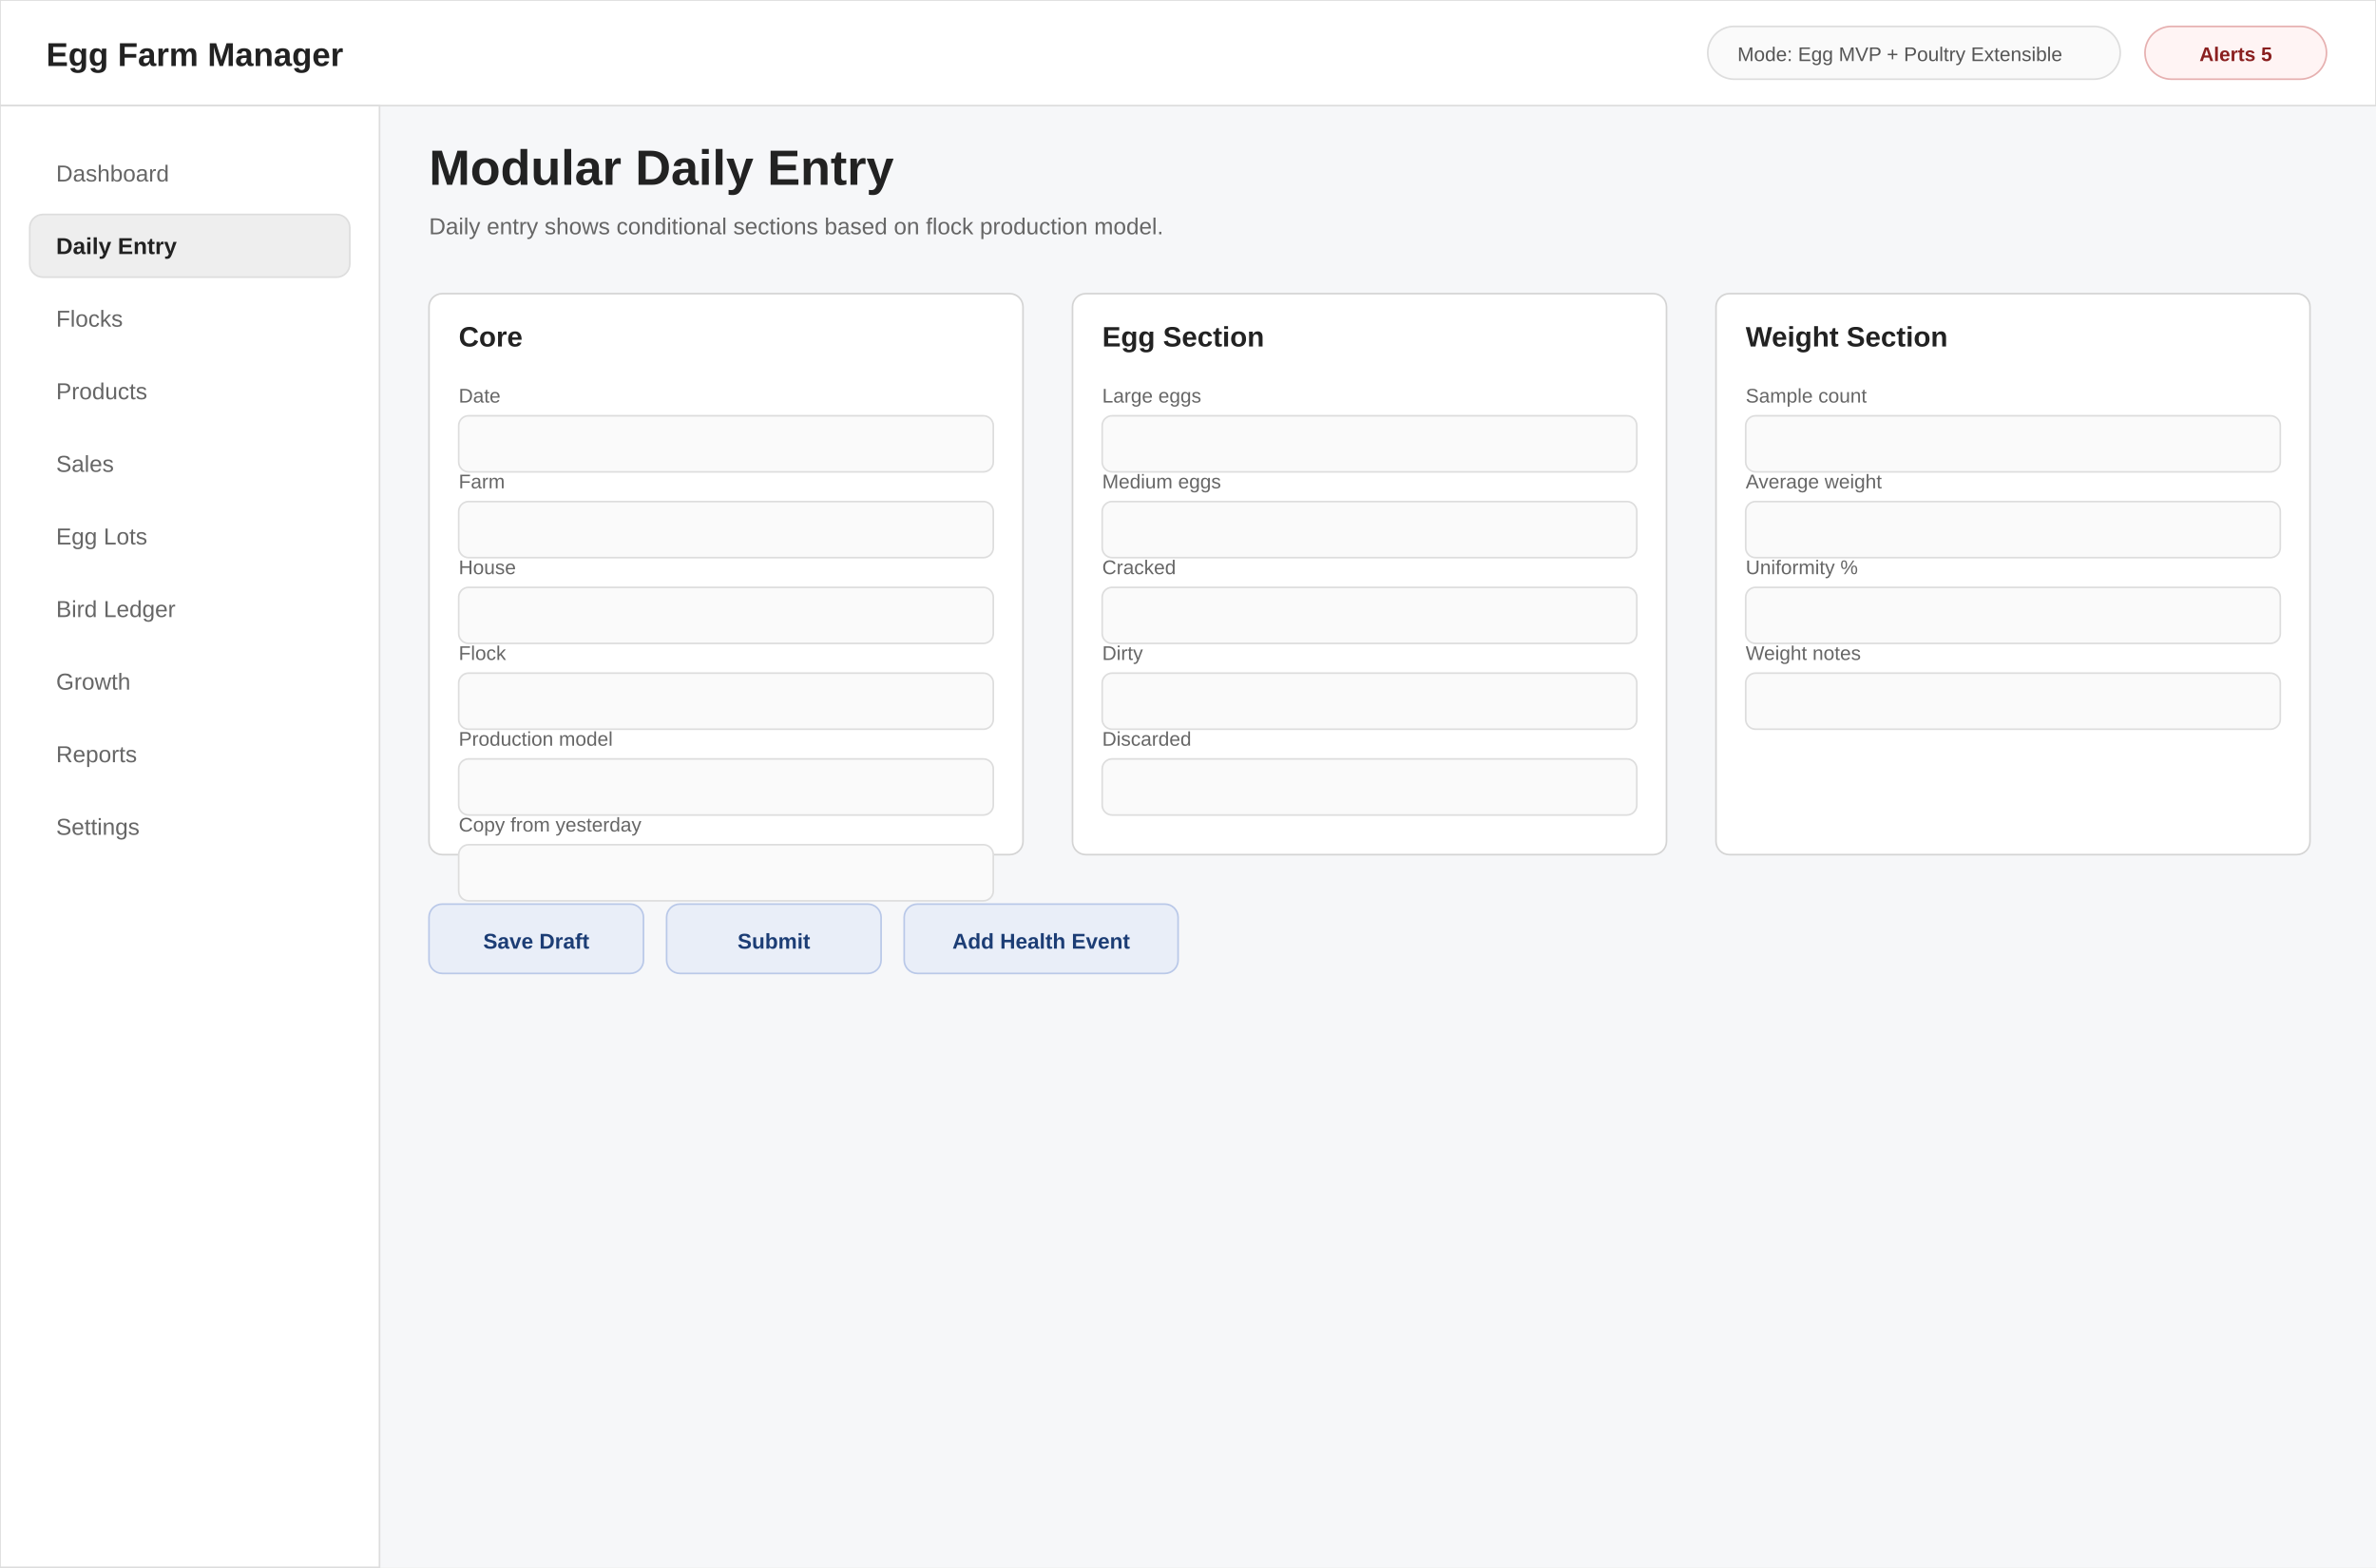
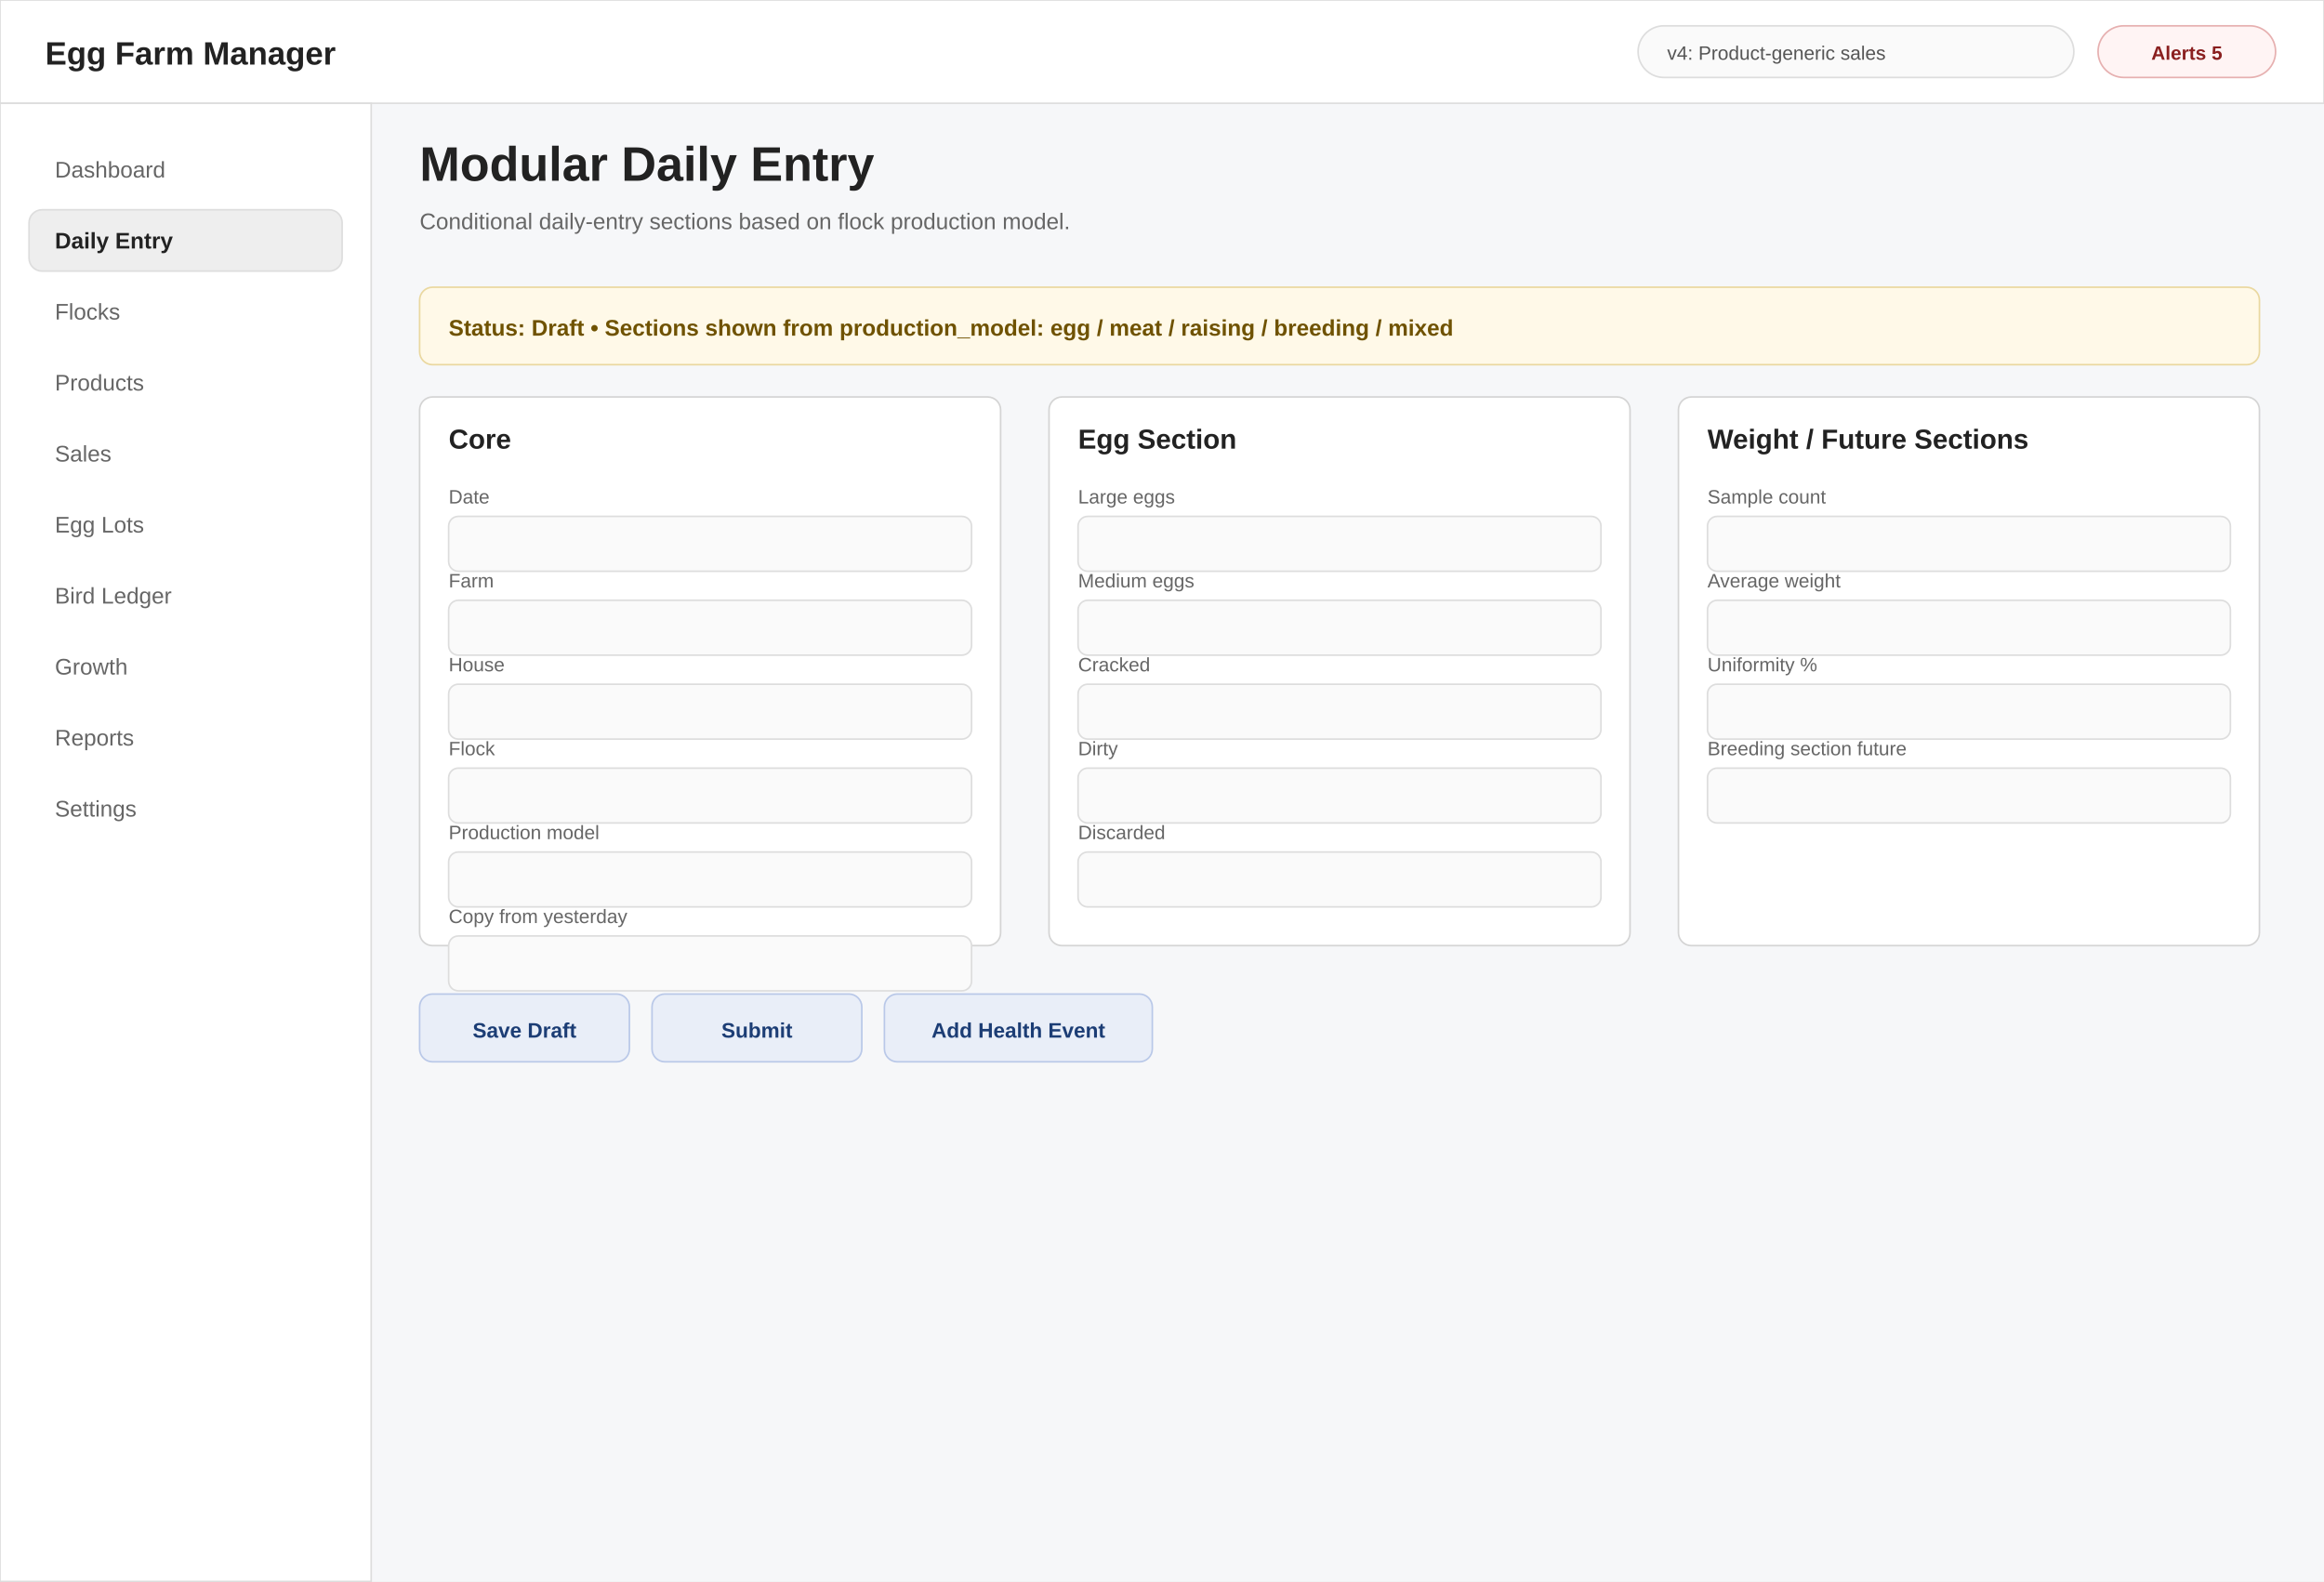
- <svg xmlns="http://www.w3.org/2000/svg" width="1440" height="950" viewBox="0 0 1440 950">
+ <svg xmlns="http://www.w3.org/2000/svg" width="1440" height="980" viewBox="0 0 1440 980">
  <rect width="100%" height="100%" fill="#f6f7f9" />
  <rect x="0" y="0" width="1440" height="64" rx="0" fill="#fff" stroke="#ddd" />
  <text x="28" y="40" font-family="Arial, sans-serif" font-size="20" font-weight="700" fill="#222" text-anchor="start">Egg Farm Manager</text>
-   <rect x="1035" y="16" width="250" height="32" rx="16" fill="#fafafa" stroke="#ddd" />
-   <text x="1053" y="37" font-family="Arial, sans-serif" font-size="12" font-weight="400" fill="#555" text-anchor="start">Mode: Egg MVP + Poultry Extensible</text>
+   <rect x="1015" y="16" width="270" height="32" rx="16" fill="#fafafa" stroke="#ddd" />
+   <text x="1033" y="37" font-family="Arial, sans-serif" font-size="12" font-weight="400" fill="#555" text-anchor="start">v4: Product-generic sales</text>
  <rect x="1300" y="16" width="110" height="32" rx="16" fill="#fff4f4" stroke="#e6b0b0" />
  <text x="1355" y="37" font-family="Arial, sans-serif" font-size="12" font-weight="700" fill="#8a1f1f" text-anchor="middle">Alerts 5</text>
-   <rect x="0" y="64" width="230" height="886" rx="0" fill="#fff" stroke="#ddd" />
+   <rect x="0" y="64" width="230" height="916" rx="0" fill="#fff" stroke="#ddd" />
  <text x="34" y="110" font-family="Arial, sans-serif" font-size="14" font-weight="400" fill="#666" text-anchor="start">Dashboard</text>
  <rect x="18" y="130" width="194" height="38" rx="8" fill="#eeeeee" stroke="#ddd" />
  <text x="34" y="154" font-family="Arial, sans-serif" font-size="14" font-weight="600" fill="#222" text-anchor="start">Daily Entry</text>
  <text x="34" y="198" font-family="Arial, sans-serif" font-size="14" font-weight="400" fill="#666" text-anchor="start">Flocks</text>
  <text x="34" y="242" font-family="Arial, sans-serif" font-size="14" font-weight="400" fill="#666" text-anchor="start">Products</text>
  <text x="34" y="286" font-family="Arial, sans-serif" font-size="14" font-weight="400" fill="#666" text-anchor="start">Sales</text>
  <text x="34" y="330" font-family="Arial, sans-serif" font-size="14" font-weight="400" fill="#666" text-anchor="start">Egg Lots</text>
  <text x="34" y="374" font-family="Arial, sans-serif" font-size="14" font-weight="400" fill="#666" text-anchor="start">Bird Ledger</text>
  <text x="34" y="418" font-family="Arial, sans-serif" font-size="14" font-weight="400" fill="#666" text-anchor="start">Growth</text>
  <text x="34" y="462" font-family="Arial, sans-serif" font-size="14" font-weight="400" fill="#666" text-anchor="start">Reports</text>
  <text x="34" y="506" font-family="Arial, sans-serif" font-size="14" font-weight="400" fill="#666" text-anchor="start">Settings</text>
  <text x="260" y="112" font-family="Arial, sans-serif" font-size="30" font-weight="700" fill="#222" text-anchor="start">Modular Daily Entry</text>
-   <text x="260" y="142" font-family="Arial, sans-serif" font-size="14" font-weight="400" fill="#666" text-anchor="start">Daily entry shows conditional sections based on flock production model.</text>
-   <rect x="260" y="178" width="360" height="340" rx="8" fill="#fff" stroke="#d4d4d4" />
-   <text x="278" y="210" font-family="Arial, sans-serif" font-size="17" font-weight="700" fill="#222" text-anchor="start">Core</text>
-   <text x="278" y="244" font-family="Arial, sans-serif" font-size="12" font-weight="400" fill="#666" text-anchor="start">Date</text>
-   <rect x="278" y="252" width="324" height="34" rx="6" fill="#fafafa" stroke="#ddd" />
-   <text x="278" y="296" font-family="Arial, sans-serif" font-size="12" font-weight="400" fill="#666" text-anchor="start">Farm</text>
-   <rect x="278" y="304" width="324" height="34" rx="6" fill="#fafafa" stroke="#ddd" />
-   <text x="278" y="348" font-family="Arial, sans-serif" font-size="12" font-weight="400" fill="#666" text-anchor="start">House</text>
-   <rect x="278" y="356" width="324" height="34" rx="6" fill="#fafafa" stroke="#ddd" />
-   <text x="278" y="400" font-family="Arial, sans-serif" font-size="12" font-weight="400" fill="#666" text-anchor="start">Flock</text>
-   <rect x="278" y="408" width="324" height="34" rx="6" fill="#fafafa" stroke="#ddd" />
-   <text x="278" y="452" font-family="Arial, sans-serif" font-size="12" font-weight="400" fill="#666" text-anchor="start">Production model</text>
-   <rect x="278" y="460" width="324" height="34" rx="6" fill="#fafafa" stroke="#ddd" />
-   <text x="278" y="504" font-family="Arial, sans-serif" font-size="12" font-weight="400" fill="#666" text-anchor="start">Copy from yesterday</text>
-   <rect x="278" y="512" width="324" height="34" rx="6" fill="#fafafa" stroke="#ddd" />
-   <rect x="650" y="178" width="360" height="340" rx="8" fill="#fff" stroke="#d4d4d4" />
-   <text x="668" y="210" font-family="Arial, sans-serif" font-size="17" font-weight="700" fill="#222" text-anchor="start">Egg Section</text>
-   <text x="668" y="244" font-family="Arial, sans-serif" font-size="12" font-weight="400" fill="#666" text-anchor="start">Large eggs</text>
-   <rect x="668" y="252" width="324" height="34" rx="6" fill="#fafafa" stroke="#ddd" />
-   <text x="668" y="296" font-family="Arial, sans-serif" font-size="12" font-weight="400" fill="#666" text-anchor="start">Medium eggs</text>
-   <rect x="668" y="304" width="324" height="34" rx="6" fill="#fafafa" stroke="#ddd" />
-   <text x="668" y="348" font-family="Arial, sans-serif" font-size="12" font-weight="400" fill="#666" text-anchor="start">Cracked</text>
-   <rect x="668" y="356" width="324" height="34" rx="6" fill="#fafafa" stroke="#ddd" />
-   <text x="668" y="400" font-family="Arial, sans-serif" font-size="12" font-weight="400" fill="#666" text-anchor="start">Dirty</text>
-   <rect x="668" y="408" width="324" height="34" rx="6" fill="#fafafa" stroke="#ddd" />
-   <text x="668" y="452" font-family="Arial, sans-serif" font-size="12" font-weight="400" fill="#666" text-anchor="start">Discarded</text>
-   <rect x="668" y="460" width="324" height="34" rx="6" fill="#fafafa" stroke="#ddd" />
-   <rect x="1040" y="178" width="360" height="340" rx="8" fill="#fff" stroke="#d4d4d4" />
-   <text x="1058" y="210" font-family="Arial, sans-serif" font-size="17" font-weight="700" fill="#222" text-anchor="start">Weight Section</text>
-   <text x="1058" y="244" font-family="Arial, sans-serif" font-size="12" font-weight="400" fill="#666" text-anchor="start">Sample count</text>
-   <rect x="1058" y="252" width="324" height="34" rx="6" fill="#fafafa" stroke="#ddd" />
-   <text x="1058" y="296" font-family="Arial, sans-serif" font-size="12" font-weight="400" fill="#666" text-anchor="start">Average weight</text>
-   <rect x="1058" y="304" width="324" height="34" rx="6" fill="#fafafa" stroke="#ddd" />
-   <text x="1058" y="348" font-family="Arial, sans-serif" font-size="12" font-weight="400" fill="#666" text-anchor="start">Uniformity %</text>
-   <rect x="1058" y="356" width="324" height="34" rx="6" fill="#fafafa" stroke="#ddd" />
-   <text x="1058" y="400" font-family="Arial, sans-serif" font-size="12" font-weight="400" fill="#666" text-anchor="start">Weight notes</text>
-   <rect x="1058" y="408" width="324" height="34" rx="6" fill="#fafafa" stroke="#ddd" />
-   <rect x="260" y="548" width="130" height="42" rx="8" fill="#e9eef8" stroke="#b9c8e8" />
-   <text x="325.0" y="575" font-family="Arial, sans-serif" font-size="13" font-weight="700" fill="#1c3d75" text-anchor="middle">Save Draft</text>
-   <rect x="404" y="548" width="130" height="42" rx="8" fill="#e9eef8" stroke="#b9c8e8" />
-   <text x="469.0" y="575" font-family="Arial, sans-serif" font-size="13" font-weight="700" fill="#1c3d75" text-anchor="middle">Submit</text>
-   <rect x="548" y="548" width="166" height="42" rx="8" fill="#e9eef8" stroke="#b9c8e8" />
-   <text x="631.0" y="575" font-family="Arial, sans-serif" font-size="13" font-weight="700" fill="#1c3d75" text-anchor="middle">Add Health Event</text>
+   <text x="260" y="142" font-family="Arial, sans-serif" font-size="14" font-weight="400" fill="#666" text-anchor="start">Conditional daily-entry sections based on flock production model.</text>
+   <rect x="260" y="178" width="1140" height="48" rx="8" fill="#fff9e8" stroke="#ead8a0" />
+   <text x="278" y="208" font-family="Arial, sans-serif" font-size="14" font-weight="700" fill="#6f5200" text-anchor="start">Status: Draft • Sections shown from production_model: egg / meat / raising / breeding / mixed</text>
+   <rect x="260" y="246" width="360" height="340" rx="8" fill="#fff" stroke="#d4d4d4" />
+   <text x="278" y="278" font-family="Arial, sans-serif" font-size="17" font-weight="700" fill="#222" text-anchor="start">Core</text>
+   <text x="278" y="312" font-family="Arial, sans-serif" font-size="12" font-weight="400" fill="#666" text-anchor="start">Date</text>
+   <rect x="278" y="320" width="324" height="34" rx="6" fill="#fafafa" stroke="#ddd" />
+   <text x="278" y="364" font-family="Arial, sans-serif" font-size="12" font-weight="400" fill="#666" text-anchor="start">Farm</text>
+   <rect x="278" y="372" width="324" height="34" rx="6" fill="#fafafa" stroke="#ddd" />
+   <text x="278" y="416" font-family="Arial, sans-serif" font-size="12" font-weight="400" fill="#666" text-anchor="start">House</text>
+   <rect x="278" y="424" width="324" height="34" rx="6" fill="#fafafa" stroke="#ddd" />
+   <text x="278" y="468" font-family="Arial, sans-serif" font-size="12" font-weight="400" fill="#666" text-anchor="start">Flock</text>
+   <rect x="278" y="476" width="324" height="34" rx="6" fill="#fafafa" stroke="#ddd" />
+   <text x="278" y="520" font-family="Arial, sans-serif" font-size="12" font-weight="400" fill="#666" text-anchor="start">Production model</text>
+   <rect x="278" y="528" width="324" height="34" rx="6" fill="#fafafa" stroke="#ddd" />
+   <text x="278" y="572" font-family="Arial, sans-serif" font-size="12" font-weight="400" fill="#666" text-anchor="start">Copy from yesterday</text>
+   <rect x="278" y="580" width="324" height="34" rx="6" fill="#fafafa" stroke="#ddd" />
+   <rect x="650" y="246" width="360" height="340" rx="8" fill="#fff" stroke="#d4d4d4" />
+   <text x="668" y="278" font-family="Arial, sans-serif" font-size="17" font-weight="700" fill="#222" text-anchor="start">Egg Section</text>
+   <text x="668" y="312" font-family="Arial, sans-serif" font-size="12" font-weight="400" fill="#666" text-anchor="start">Large eggs</text>
+   <rect x="668" y="320" width="324" height="34" rx="6" fill="#fafafa" stroke="#ddd" />
+   <text x="668" y="364" font-family="Arial, sans-serif" font-size="12" font-weight="400" fill="#666" text-anchor="start">Medium eggs</text>
+   <rect x="668" y="372" width="324" height="34" rx="6" fill="#fafafa" stroke="#ddd" />
+   <text x="668" y="416" font-family="Arial, sans-serif" font-size="12" font-weight="400" fill="#666" text-anchor="start">Cracked</text>
+   <rect x="668" y="424" width="324" height="34" rx="6" fill="#fafafa" stroke="#ddd" />
+   <text x="668" y="468" font-family="Arial, sans-serif" font-size="12" font-weight="400" fill="#666" text-anchor="start">Dirty</text>
+   <rect x="668" y="476" width="324" height="34" rx="6" fill="#fafafa" stroke="#ddd" />
+   <text x="668" y="520" font-family="Arial, sans-serif" font-size="12" font-weight="400" fill="#666" text-anchor="start">Discarded</text>
+   <rect x="668" y="528" width="324" height="34" rx="6" fill="#fafafa" stroke="#ddd" />
+   <rect x="1040" y="246" width="360" height="340" rx="8" fill="#fff" stroke="#d4d4d4" />
+   <text x="1058" y="278" font-family="Arial, sans-serif" font-size="17" font-weight="700" fill="#222" text-anchor="start">Weight / Future Sections</text>
+   <text x="1058" y="312" font-family="Arial, sans-serif" font-size="12" font-weight="400" fill="#666" text-anchor="start">Sample count</text>
+   <rect x="1058" y="320" width="324" height="34" rx="6" fill="#fafafa" stroke="#ddd" />
+   <text x="1058" y="364" font-family="Arial, sans-serif" font-size="12" font-weight="400" fill="#666" text-anchor="start">Average weight</text>
+   <rect x="1058" y="372" width="324" height="34" rx="6" fill="#fafafa" stroke="#ddd" />
+   <text x="1058" y="416" font-family="Arial, sans-serif" font-size="12" font-weight="400" fill="#666" text-anchor="start">Uniformity %</text>
+   <rect x="1058" y="424" width="324" height="34" rx="6" fill="#fafafa" stroke="#ddd" />
+   <text x="1058" y="468" font-family="Arial, sans-serif" font-size="12" font-weight="400" fill="#666" text-anchor="start">Breeding section future</text>
+   <rect x="1058" y="476" width="324" height="34" rx="6" fill="#fafafa" stroke="#ddd" />
+   <rect x="260" y="616" width="130" height="42" rx="8" fill="#e9eef8" stroke="#b9c8e8" />
+   <text x="325.0" y="643" font-family="Arial, sans-serif" font-size="13" font-weight="700" fill="#1c3d75" text-anchor="middle">Save Draft</text>
+   <rect x="404" y="616" width="130" height="42" rx="8" fill="#e9eef8" stroke="#b9c8e8" />
+   <text x="469.0" y="643" font-family="Arial, sans-serif" font-size="13" font-weight="700" fill="#1c3d75" text-anchor="middle">Submit</text>
+   <rect x="548" y="616" width="166" height="42" rx="8" fill="#e9eef8" stroke="#b9c8e8" />
+   <text x="631.0" y="643" font-family="Arial, sans-serif" font-size="13" font-weight="700" fill="#1c3d75" text-anchor="middle">Add Health Event</text>
</svg>
